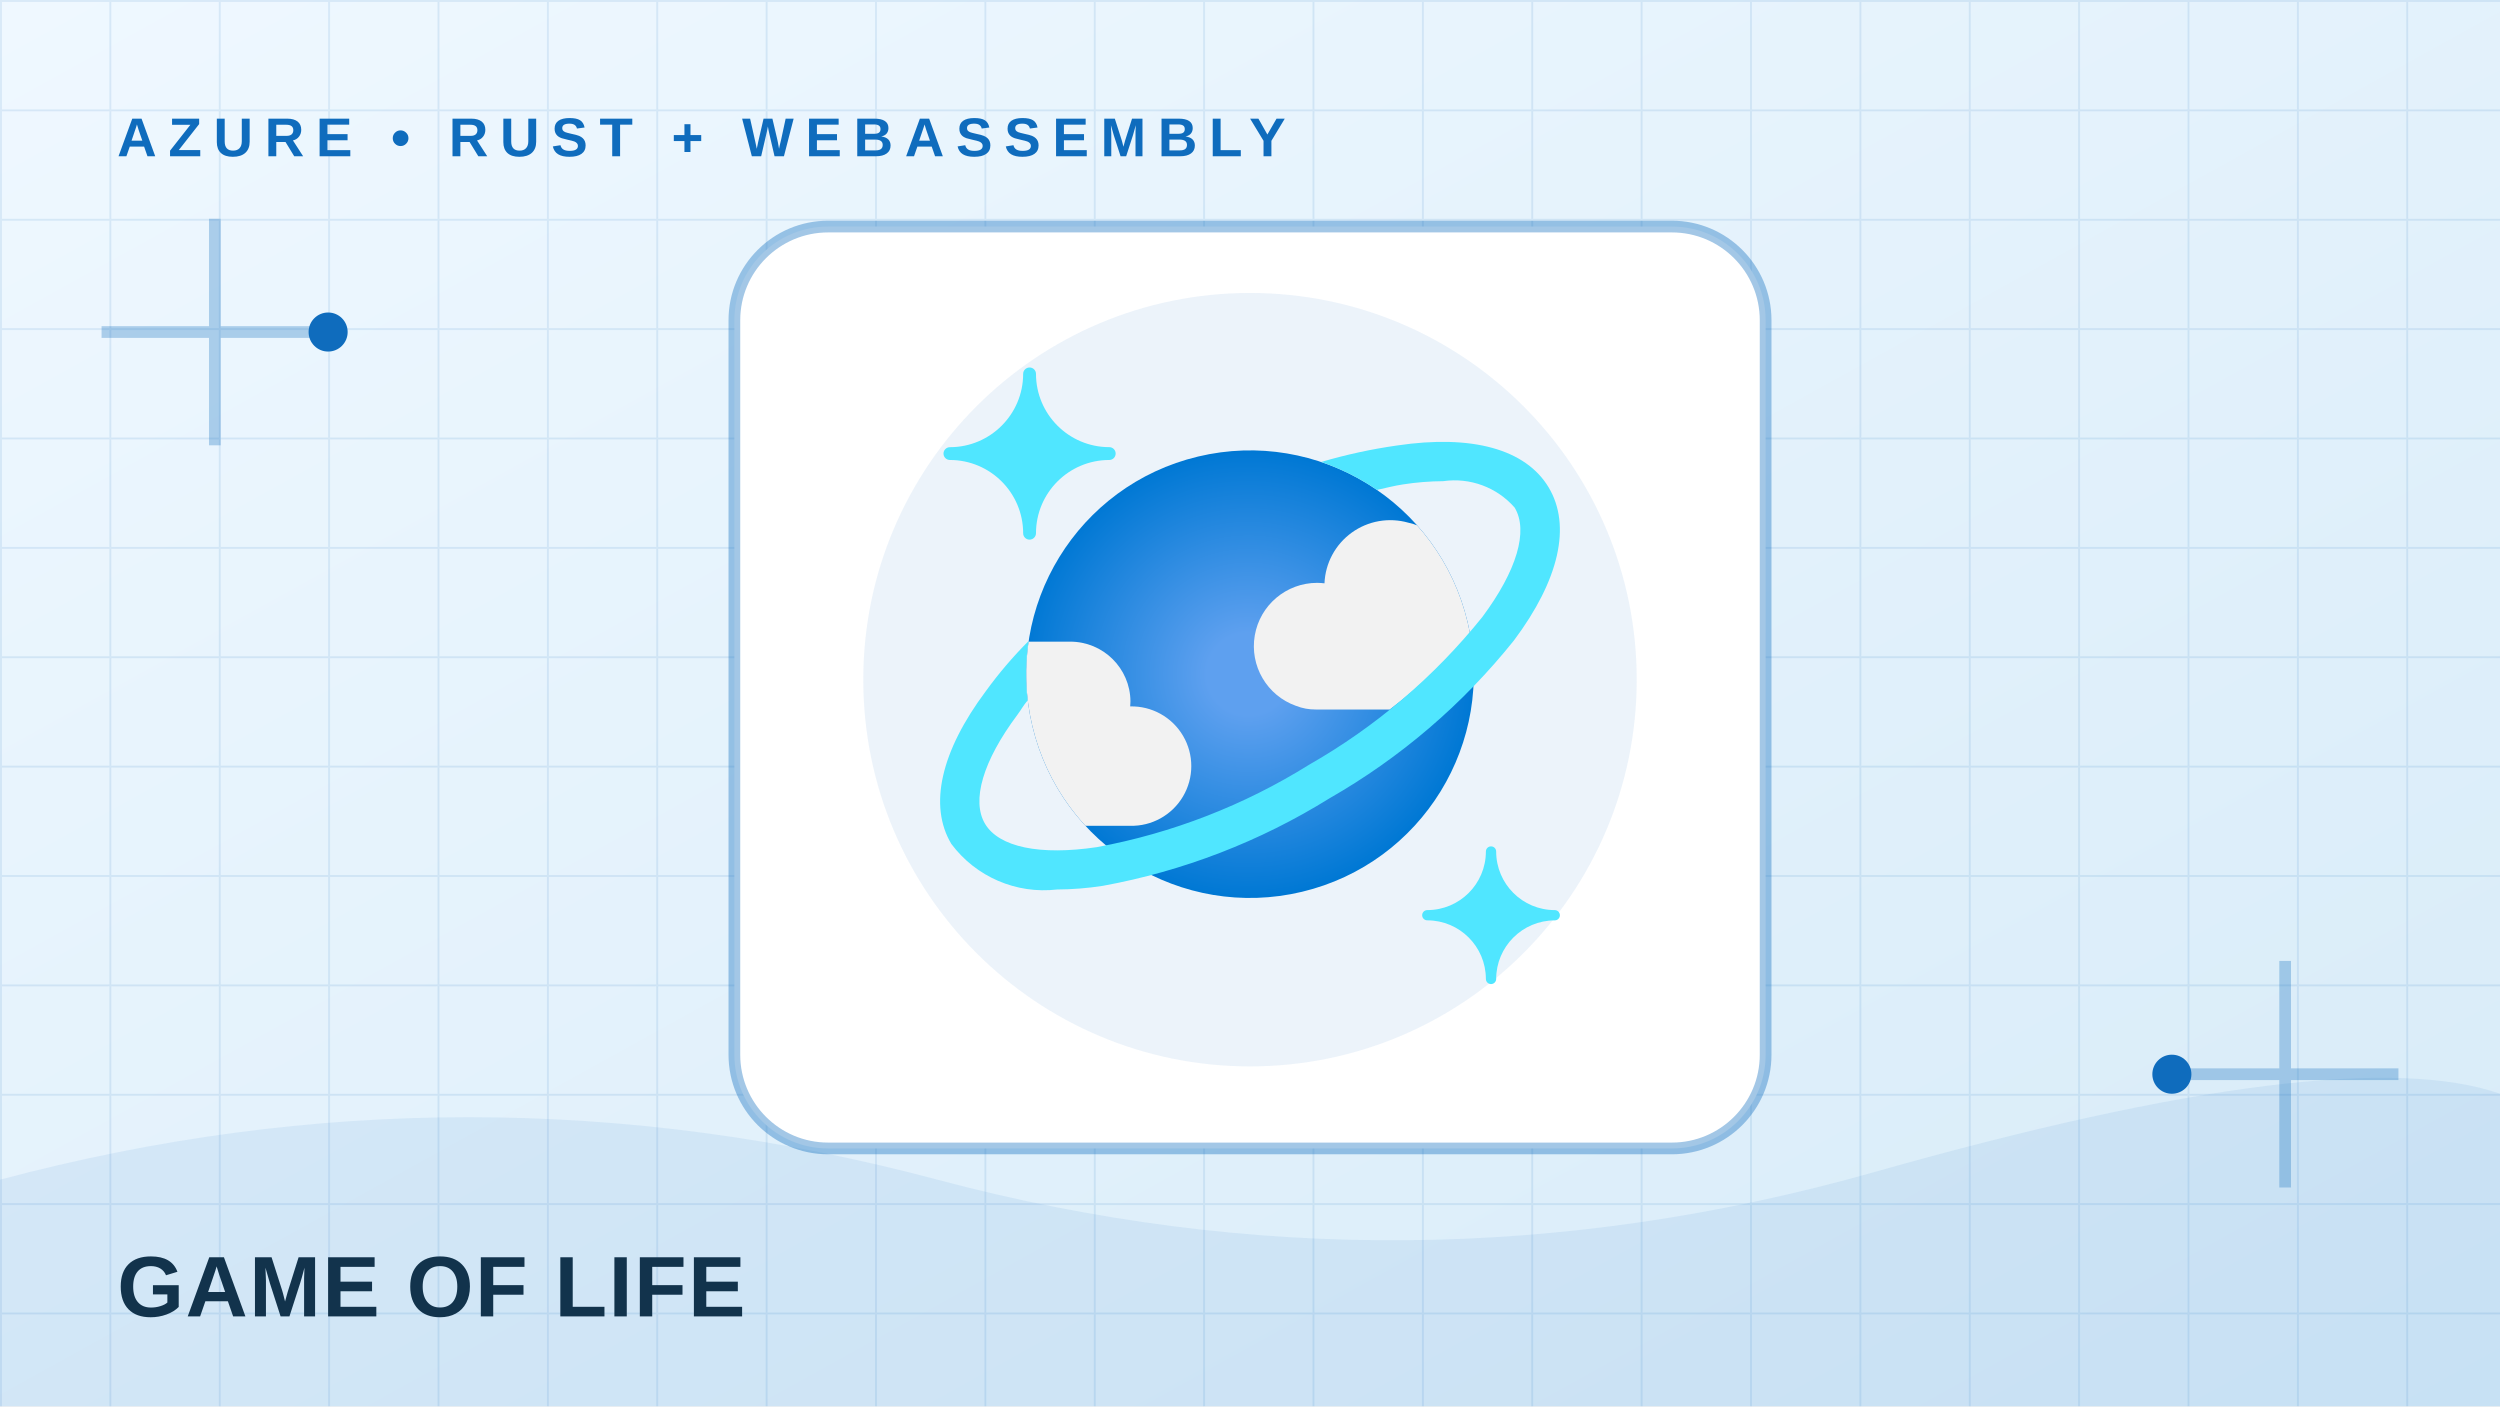
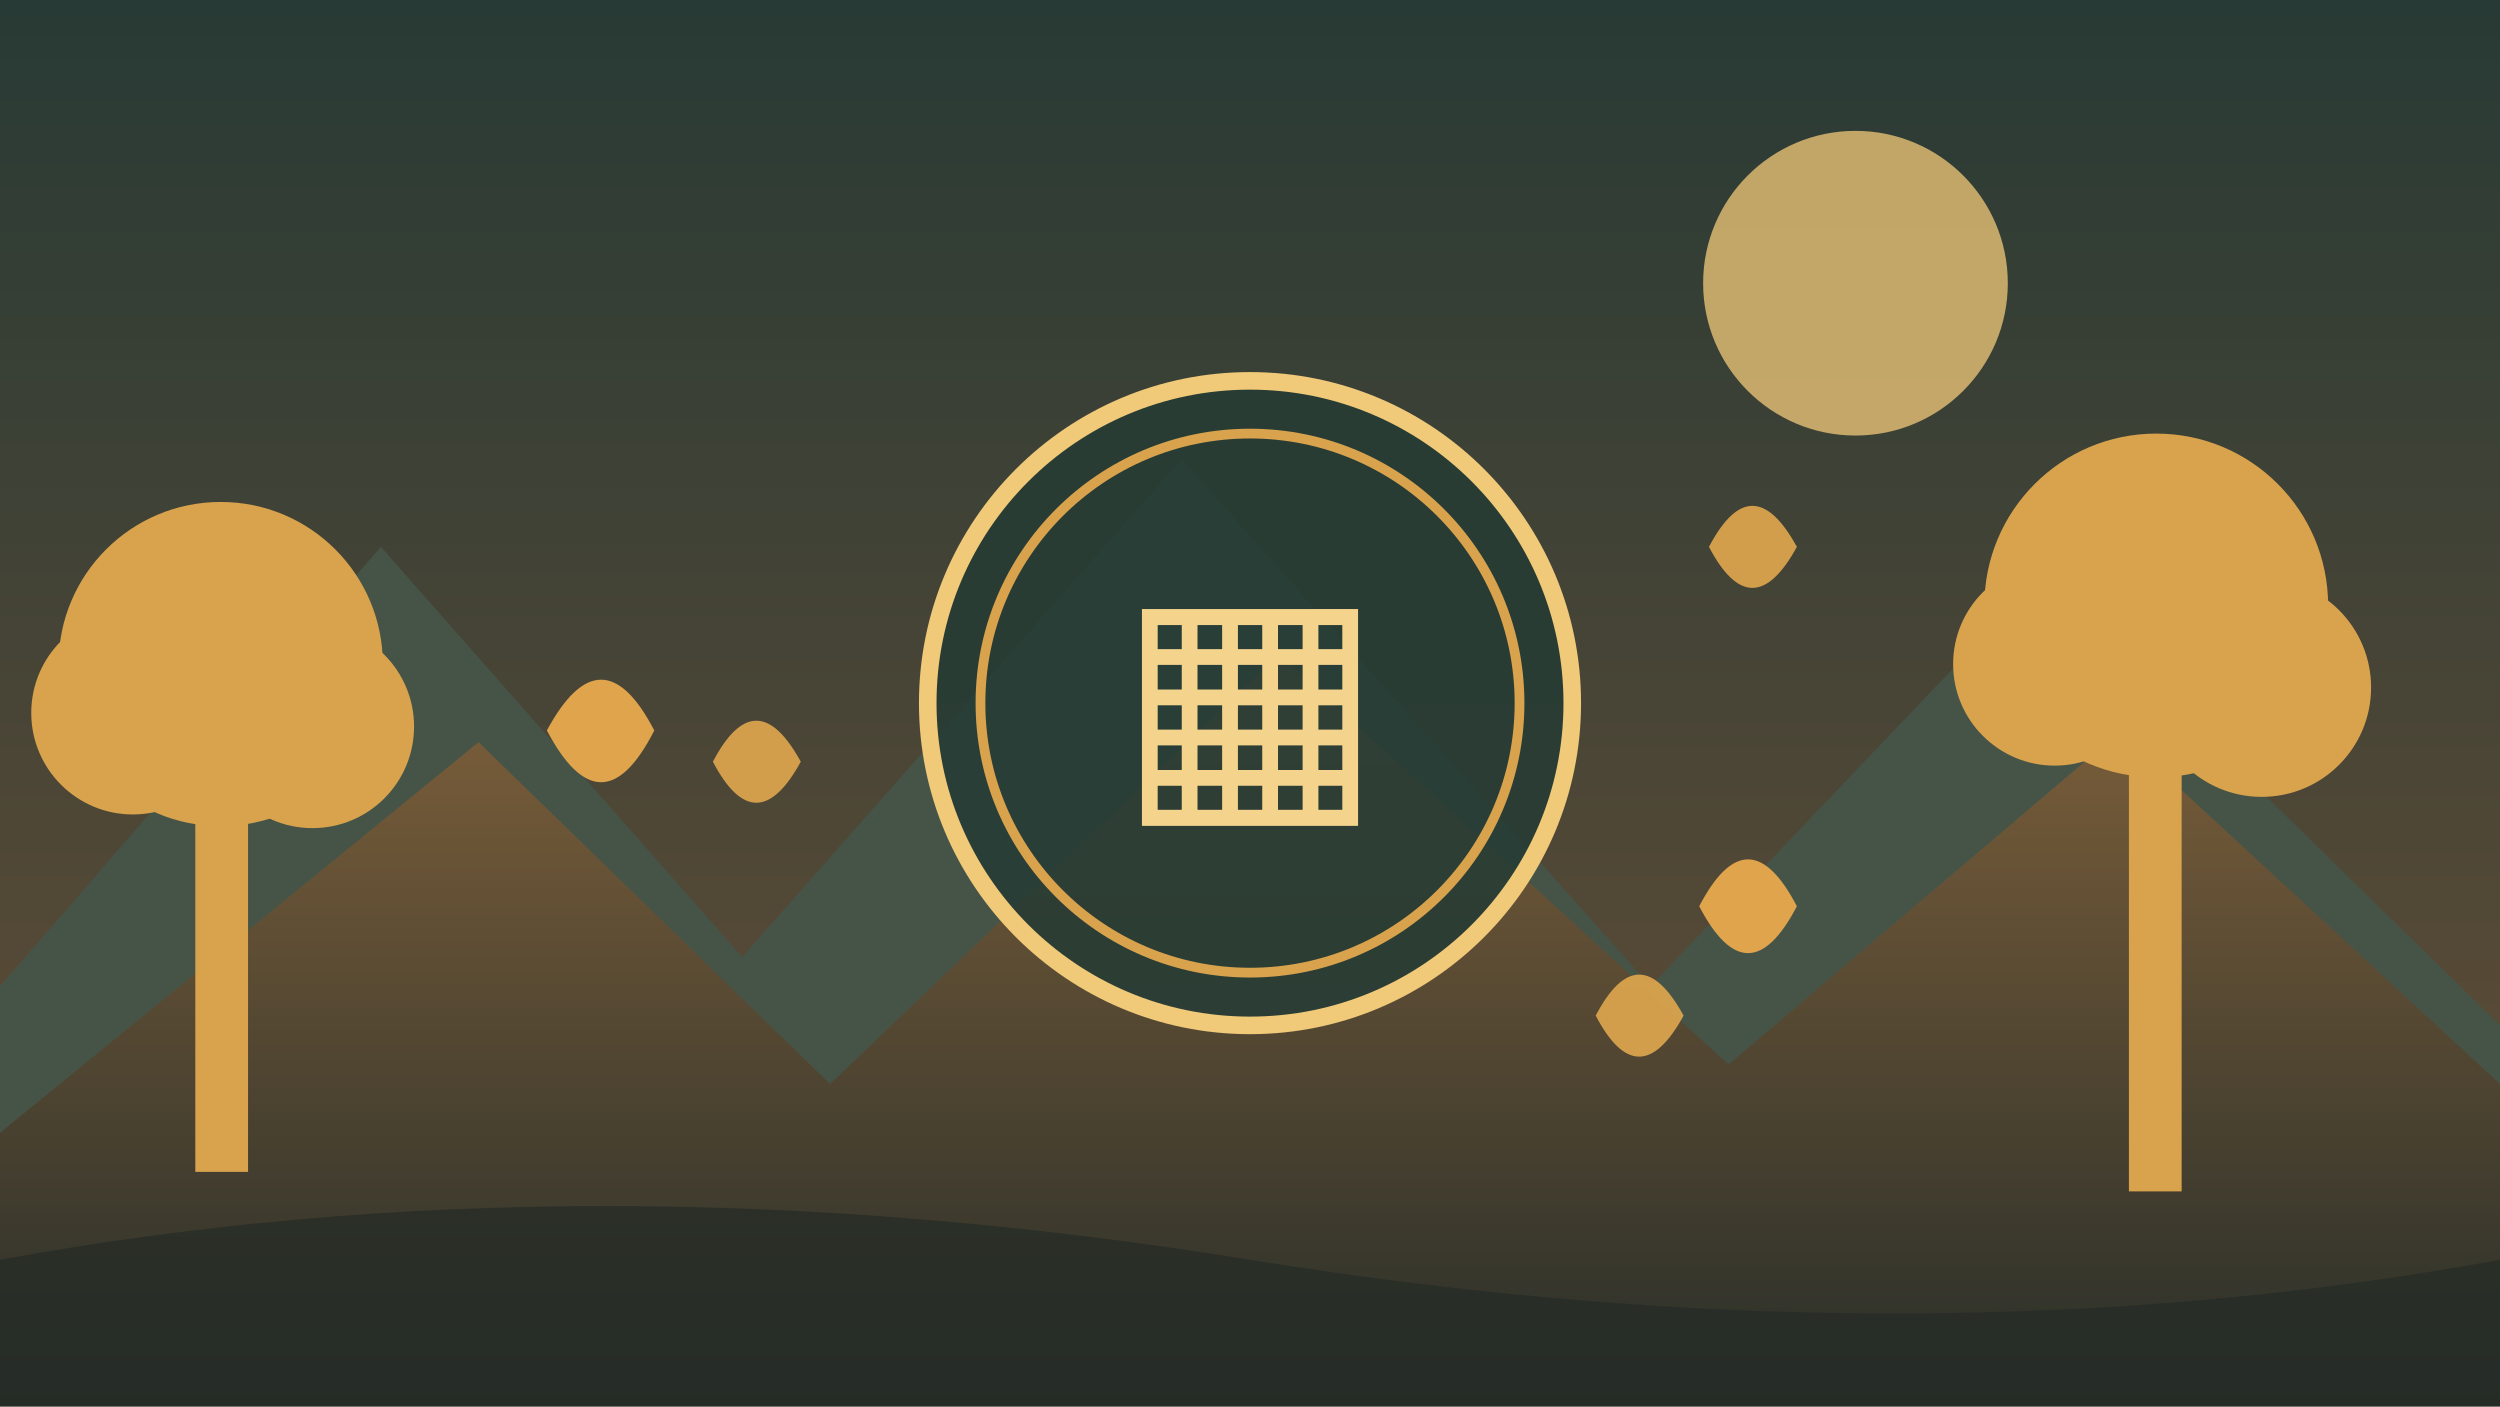
- <svg xmlns="http://www.w3.org/2000/svg" width="640" height="360" viewBox="0 0 640 360" role="img" aria-label="GAME OF LIFE with Azure COSMOS DB icon">
+ <svg xmlns="http://www.w3.org/2000/svg" viewBox="0 0 1280 720">
  <defs>
-     <linearGradient id="bg" x2="1" y2="1">
-       <stop stop-color="#eff8ff" />
-       <stop offset="1" stop-color="#d7ebf8" />
+     <linearGradient id="s" x2="0" y2="1">
+       <stop stop-color="#283a35" />
+       <stop offset="1" stop-color="#695037" />
    </linearGradient>
-     <pattern id="grid" width="28" height="28" patternUnits="userSpaceOnUse">
-       <path d="M28 0H0V28" fill="none" stroke="#0f6cbd" stroke-opacity=".1" stroke-width="1" />
-     </pattern>
+     <linearGradient id="g" x2="0" y2="1">
+       <stop stop-color="#80613b" />
+       <stop offset="1" stop-color="#282e29" />
+     </linearGradient>
  </defs>
-   <rect width="640" height="360" fill="url(#bg)" />
-   <rect width="640" height="360" fill="url(#grid)" />
-   <path d="M0 302Q120 270 240 302T480 300T640 280V360H0Z" fill="#0f6cbd" fill-opacity=".08" />
-   <rect x="188" y="58" width="264" height="236" rx="24" fill="#fff" stroke="#0f6cbd" stroke-opacity=".38" stroke-width="3" />
-   <circle cx="320" cy="174" r="99" fill="#0f6cbd" fill-opacity=".08" />
-   <svg x="236" y="89" width="168" height="168" viewBox="0, 0, 18, 18" preserveAspectRatio="xMidYMid meet">
-     <defs>
-       <radialGradient cx="-105.006" cy="-10.409" r="5.954" gradientUnits="userSpaceOnUse" gradientTransform="translate(117.739, 19.644) scale(1.036, 1.027)" id="b25d0836-964a-4c84-8c20-855f66e8345e">
-         <stop offset="18.3%" stop-color="#5EA0EF" />
-         <stop offset="100%" stop-color="#0078D4" />
-       </radialGradient>
-       <clipPath id="b36c7f5d-2ef1-4760-8a25-eeb9661f4e47">
-         <path d="M14.969 7.53 A6.137 6.137 0 1 1 7.574 2.987 A6.137 6.137 0 0 1 14.969 7.53 Z" style="fill:none;" />
-       </clipPath>
-     </defs>
-     <path d="M2.954 5.266 a0.175 0.175 0 0 1 -0.176 -0.176 h0 A2.012 2.012 0 0 0 0.769 3.081 a0.176 0.176 0 0 1 -0.176 -0.175 h0 a0.176 0.176 0 0 1 0.176 -0.176 A2.012 2.012 0 0 0 2.778 0.72 A0.175 0.175 0 0 1 2.954 0.544 h0 A0.175 0.175 0 0 1 3.13 0.72 h0 A2.012 2.012 0 0 0 5.139 2.729 a0.175 0.175 0 0 1 0.176 0.176 h0 a0.175 0.175 0 0 1 -0.176 0.176 h0 A2.011 2.011 0 0 0 3.13 5.09 A0.177 0.177 0 0 1 2.954 5.266 Z" style="fill:#50E6FF;" />
-     <path d="M15.611 17.456 a0.141 0.141 0 0 1 -0.141 -0.141 h0 a1.609 1.609 0 0 0 -1.607 -1.607 a0.141 0.141 0 0 1 -0.141 -0.14 h0 a0.141 0.141 0 0 1 0.141 -0.141 h0 a1.608 1.608 0 0 0 1.607 -1.607 a0.141 0.141 0 0 1 0.141 -0.141 h0 a0.141 0.141 0 0 1 0.141 0.141 h0 a1.608 1.608 0 0 0 1.607 1.607 a0.141 0.141 0 1 1 0 0.282 h0 a1.609 1.609 0 0 0 -1.607 1.607 A0.141 0.141 0 0 1 15.611 17.456 Z" style="fill:#50E6FF;" />
-     <g>
-       <path d="M14.969 7.53 A6.137 6.137 0 1 1 7.574 2.987 A6.137 6.137 0 0 1 14.969 7.53 Z" style="fill:url(#b25d0836-964a-4c84-8c20-855f66e8345e);" />
-       <g clip-path="url(#b36c7f5d-2ef1-4760-8a25-eeb9661f4e47)">
-         <path d="M5.709 13.115 A1.638 1.638 0 1 0 5.714 9.84 A1.307 1.307 0 0 0 5.721 9.7 A1.651 1.651 0 0 0 4.06 8.064 H2.832 a6.251 6.251 0 0 0 1.595 5.051 Z" style="fill:#F2F2F2;" />
-         <path d="M15.045 7.815 c0 -0.015 0 -0.03 -0.007 -0.044 a5.978 5.978 0 0 0 -1.406 -2.88 a1.825 1.825 0 0 0 -0.289 -0.09 a1.806 1.806 0 0 0 -2.3 1.663 a2 2 0 0 0 -0.2 -0.013 a1.737 1.737 0 0 0 -0.581 3.374 a1.451 1.451 0 0 0 0.541 0.1 h2.03 A13.453 13.453 0 0 0 15.045 7.815 Z" style="fill:#F2F2F2;" />
-       </g>
-     </g>
-     <path d="M17.191 3.832 c-0.629 -1.047 -2.1 -1.455 -4.155 -1.149 a14.606 14.606 0 0 0 -2.082 0.452 a6.456 6.456 0 0 1 1.528 0.767 c0.241 -0.053 0.483 -0.116 0.715 -0.151 A7.49 7.49 0 0 1 14.3 3.662 a2.188 2.188 0 0 1 1.959 0.725 h0 c0.383 0.638 0.06 1.729 -0.886 3 a16.723 16.723 0 0 1 -4.749 4.051 A16.758 16.758 0 0 1 4.8 13.7 c-1.564 0.234 -2.682 0 -3.065 -0.636 s-0.06 -1.73 0.886 -2.995 c0.117 -0.157 0.146 -0.234 0.279 -0.392 a6.252 6.252 0 0 1 0.026 -1.63 A11.552 11.552 0 0 0 1.756 9.419 C0.517 11.076 0.181 12.566 0.809 13.613 a3.165 3.165 0 0 0 2.9 1.249 a8.434 8.434 0 0 0 1.251 -0.1 a17.855 17.855 0 0 0 6.219 -2.4 a17.808 17.808 0 0 0 5.061 -4.332 C17.483 6.369 17.819 4.88 17.191 3.832 Z" style="fill:#50E6FF;" />
-   </svg>
-   <path d="M26 85h58m-29-29v58M556 275h58m-29-29v58" stroke="#0f6cbd" stroke-opacity=".3" stroke-width="3" />
-   <circle cx="84" cy="85" r="5" fill="#0f6cbd" />
-   <circle cx="556" cy="275" r="5" fill="#0f6cbd" />
-   <text x="30" y="40" fill="#0f6cbd" font-family="Arial,sans-serif" font-size="14" font-weight="700" letter-spacing="3">AZURE • RUST + WEBASSEMBLY</text>
-   <text x="30" y="337" fill="#12334c" font-family="Arial,sans-serif" font-size="22" font-weight="700" letter-spacing=".4">GAME OF LIFE</text>
+   <rect width="1280" height="720" fill="url(#s)" />
+   <circle cx="950" cy="145" r="78" fill="#f1ca79" opacity=".75" />
+   <path d="M0 505 195 280l185 210 225-255 240 270 200-210 235 230v195H0z" fill="#465448" />
+   <path d="M0 580 245 380l180 175 230-220 230 210 200-170 195 180v165H0z" fill="url(#g)" />
+   <g fill="#d9a34d">
+     <path d="M100 600V370h27v230z" />
+     <circle cx="113" cy="340" r="83" />
+     <circle cx="68" cy="365" r="52" />
+     <circle cx="160" cy="372" r="52" />
+     <path d="M1090 610V340h27v270z" />
+     <circle cx="1104" cy="310" r="88" />
+     <circle cx="1052" cy="340" r="52" />
+     <circle cx="1158" cy="352" r="56" />
+   </g>
+   <g fill="#e0a44c">
+     <path d="M280 374q28-52 55 0-27 53-55 0zm590 90q25-48 50 0-25 48-50 0zm-95 310q21-39 43 0-22 40-43 0z" />
+   </g>
+   <circle cx="640" cy="360" r="165" fill="#263b35" fill-opacity=".88" stroke="#f0c979" stroke-width="9" />
+   <circle cx="640" cy="360" r="138" fill="none" stroke="#d9a34d" stroke-width="5" />
+   <text x="640" y="405" text-anchor="middle" font-family="Georgia,serif" font-size="145" fill="#f4d38d">▦</text>
+   <g fill="#d9a34d" opacity=".95">
+     <path d="M365 390q22-42 45 0-23 42-45 0zm510-110q22-42 45 0-23 42-45 0zm-58 240q22-42 45 0-23 42-45 0z" />
+   </g>
+   <path d="M0 645q300-55 640 0t640 0v75H0z" fill="#242b26" opacity=".75" />
</svg>
